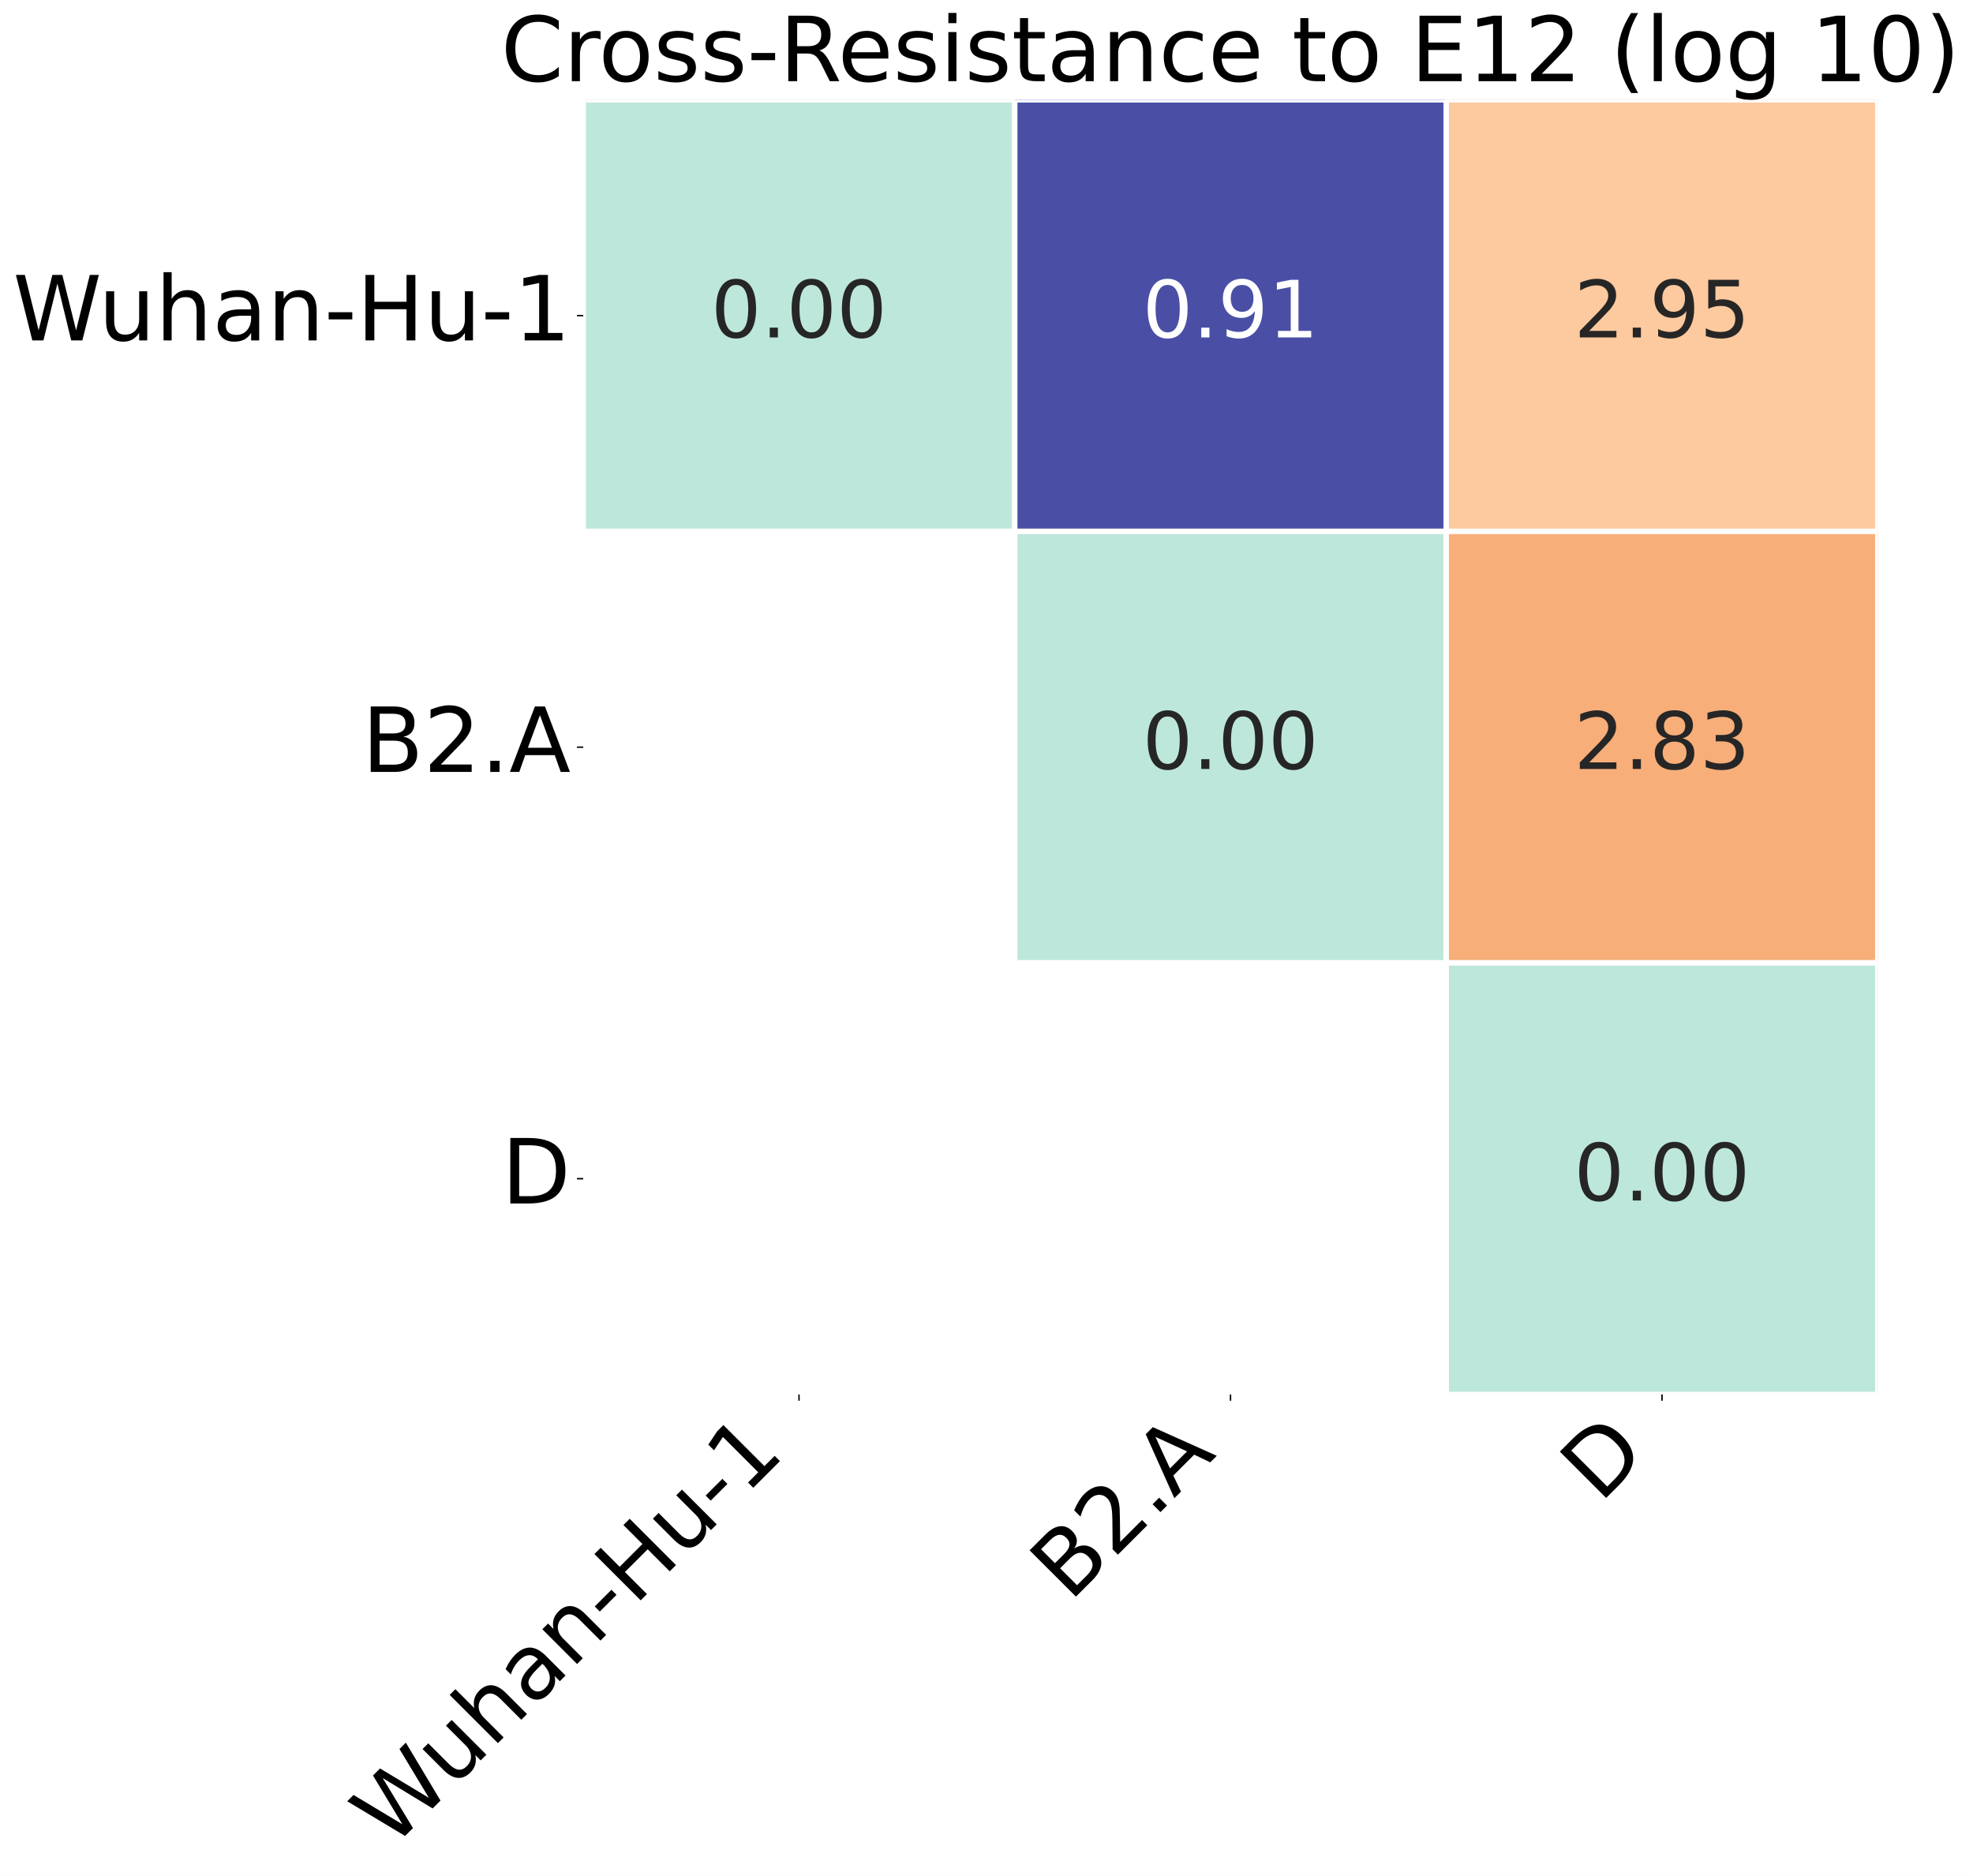
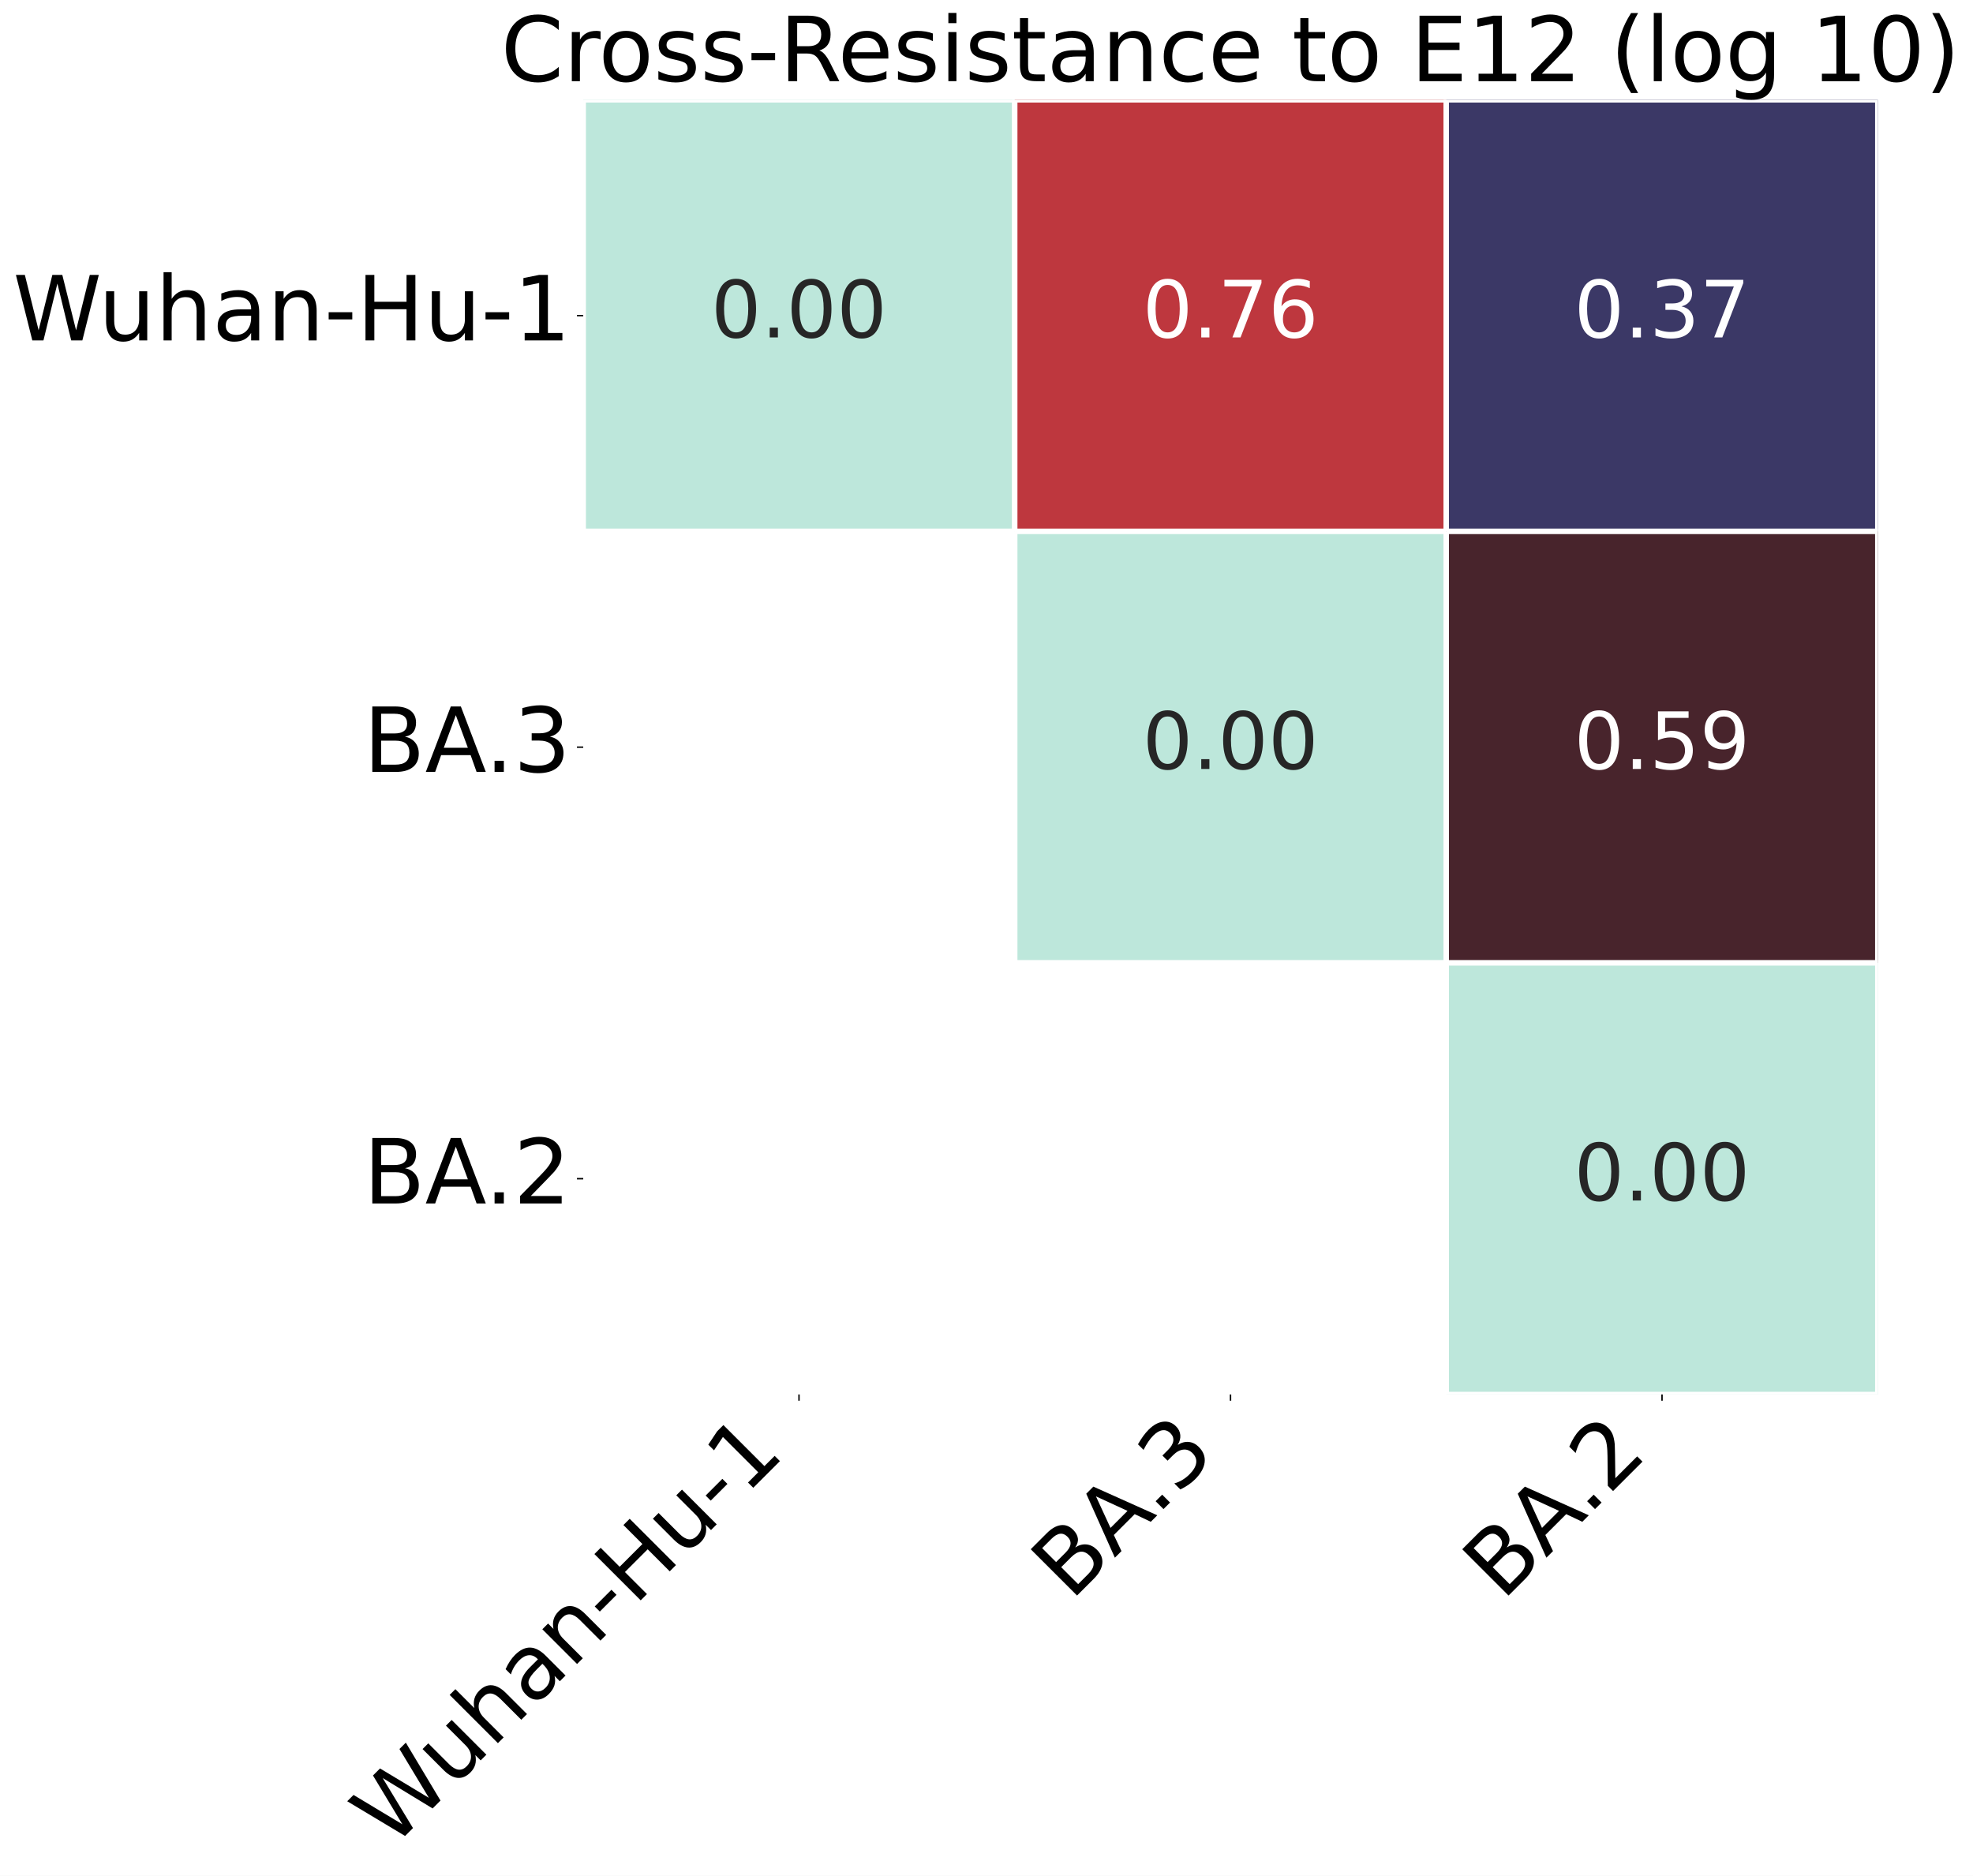
<svg xmlns="http://www.w3.org/2000/svg" xmlns:xlink="http://www.w3.org/1999/xlink" width="1098.44pt" height="1044.29pt" viewBox="0 0 1098.44 1044.29" version="1.1">
  <defs>
    <style type="text/css">*{stroke-linejoin: round; stroke-linecap: butt}</style>
  </defs>
  <g id="figure_1">
    <g id="patch_1">
      <path d="M 0 1044.29  L 1098.44 1044.29  L 1098.44 0  L 0 0  z " style="fill: #ffffff" />
    </g>
    <g id="axes_1">
      <g id="patch_2">
        <path d="M 324.708 776.311  L 1045.428 776.311  L 1045.428 55.591  L 324.708 55.591  z " style="fill: #ffffff" />
      </g>
      <g id="QuadMesh_1">
-         <path d="M 324.708 55.591  L 564.948 55.591  L 564.948 295.831  L 324.708 295.831  L 324.708 55.591  " clip-path="url(#pfc493ef1ac)" style="fill: #bde7db; stroke: #ffffff; stroke-width: 3" />
-         <path d="M 564.948 55.591  L 805.188 55.591  L 805.188 295.831  L 564.948 295.831  L 564.948 55.591  " clip-path="url(#pfc493ef1ac)" style="fill: #4a4fa5; stroke: #ffffff; stroke-width: 3" />
-         <path d="M 805.188 55.591  L 1045.428 55.591  L 1045.428 295.831  L 805.188 295.831  L 805.188 55.591  " clip-path="url(#pfc493ef1ac)" style="fill: #fdc99e; stroke: #ffffff; stroke-width: 3" />
-         <path d="M 324.708 295.831  L 564.948 295.831  L 564.948 536.071  L 324.708 536.071  L 324.708 295.831  " clip-path="url(#pfc493ef1ac)" style="fill: none; stroke: #ffffff; stroke-width: 3" />
-         <path d="M 564.948 295.831  L 805.188 295.831  L 805.188 536.071  L 564.948 536.071  L 564.948 295.831  " clip-path="url(#pfc493ef1ac)" style="fill: #bde7db; stroke: #ffffff; stroke-width: 3" />
-         <path d="M 805.188 295.831  L 1045.428 295.831  L 1045.428 536.071  L 805.188 536.071  L 805.188 295.831  " clip-path="url(#pfc493ef1ac)" style="fill: #f7ae79; stroke: #ffffff; stroke-width: 3" />
-         <path d="M 324.708 536.071  L 564.948 536.071  L 564.948 776.311  L 324.708 776.311  L 324.708 536.071  " clip-path="url(#pfc493ef1ac)" style="fill: none; stroke: #ffffff; stroke-width: 3" />
-         <path d="M 564.948 536.071  L 805.188 536.071  L 805.188 776.311  L 564.948 776.311  L 564.948 536.071  " clip-path="url(#pfc493ef1ac)" style="fill: none; stroke: #ffffff; stroke-width: 3" />
-         <path d="M 805.188 536.071  L 1045.428 536.071  L 1045.428 776.311  L 805.188 776.311  L 805.188 536.071  " clip-path="url(#pfc493ef1ac)" style="fill: #bde7db; stroke: #ffffff; stroke-width: 3" />
+         <path d="M 324.708 55.591  L 564.948 55.591  L 564.948 295.831  L 324.708 295.831  L 324.708 55.591  " clip-path="url(#pd7299ed8ec)" style="fill: #bde7db; stroke: #ffffff; stroke-width: 3" />
+         <path d="M 564.948 55.591  L 805.188 55.591  L 805.188 295.831  L 564.948 295.831  L 564.948 55.591  " clip-path="url(#pd7299ed8ec)" style="fill: #be373e; stroke: #ffffff; stroke-width: 3" />
+         <path d="M 805.188 55.591  L 1045.428 55.591  L 1045.428 295.831  L 805.188 295.831  L 805.188 55.591  " clip-path="url(#pd7299ed8ec)" style="fill: #3b3866; stroke: #ffffff; stroke-width: 3" />
+         <path d="M 324.708 295.831  L 564.948 295.831  L 564.948 536.071  L 324.708 536.071  L 324.708 295.831  " clip-path="url(#pd7299ed8ec)" style="fill: none; stroke: #ffffff; stroke-width: 3" />
+         <path d="M 564.948 295.831  L 805.188 295.831  L 805.188 536.071  L 564.948 536.071  L 564.948 295.831  " clip-path="url(#pd7299ed8ec)" style="fill: #bde7db; stroke: #ffffff; stroke-width: 3" />
+         <path d="M 805.188 295.831  L 1045.428 295.831  L 1045.428 536.071  L 805.188 536.071  L 805.188 295.831  " clip-path="url(#pd7299ed8ec)" style="fill: #48242c; stroke: #ffffff; stroke-width: 3" />
+         <path d="M 324.708 536.071  L 564.948 536.071  L 564.948 776.311  L 324.708 776.311  L 324.708 536.071  " clip-path="url(#pd7299ed8ec)" style="fill: none; stroke: #ffffff; stroke-width: 3" />
+         <path d="M 564.948 536.071  L 805.188 536.071  L 805.188 776.311  L 564.948 776.311  L 564.948 536.071  " clip-path="url(#pd7299ed8ec)" style="fill: none; stroke: #ffffff; stroke-width: 3" />
+         <path d="M 805.188 536.071  L 1045.428 536.071  L 1045.428 776.311  L 805.188 776.311  L 805.188 536.071  " clip-path="url(#pd7299ed8ec)" style="fill: #bde7db; stroke: #ffffff; stroke-width: 3" />
      </g>
      <g id="matplotlib.axis_1">
        <g id="xtick_1">
          <g id="line2d_1">
            <defs>
-               <path id="m87494d707e" d="M 0 0  L 0 3.5  " style="stroke: #000000; stroke-width: 0.8" />
+               <path id="mb2ca4b9cd0" d="M 0 0  L 0 3.5  " style="stroke: #000000; stroke-width: 0.8" />
            </defs>
            <g>
-               <use xlink:href="#m87494d707e" x="444.828" y="776.311" style="stroke: #000000; stroke-width: 0.8" />
+               <use xlink:href="#mb2ca4b9cd0" x="444.828" y="776.311" style="stroke: #000000; stroke-width: 0.8" />
            </g>
          </g>
          <g id="text_1">
            <g transform="translate(217.9128 1029.737) rotate(-45) scale(0.5 -0.5)">
              <defs>
                <path id="DejaVuSans-57" d="M 213 4666  L 850 4666  L 1831 722  L 2809 4666  L 3519 4666  L 4500 722  L 5478 4666  L 6119 4666  L 4947 0  L 4153 0  L 3169 4050  L 2175 0  L 1381 0  L 213 4666  z " transform="scale(0.015625)" />
                <path id="DejaVuSans-75" d="M 544 1381  L 544 3500  L 1119 3500  L 1119 1403  Q 1119 906 1312 657  Q 1506 409 1894 409  Q 2359 409 2629 706  Q 2900 1003 2900 1516  L 2900 3500  L 3475 3500  L 3475 0  L 2900 0  L 2900 538  Q 2691 219 2414 64  Q 2138 -91 1772 -91  Q 1169 -91 856 284  Q 544 659 544 1381  z M 1991 3584  L 1991 3584  z " transform="scale(0.015625)" />
                <path id="DejaVuSans-68" d="M 3513 2113  L 3513 0  L 2938 0  L 2938 2094  Q 2938 2591 2744 2837  Q 2550 3084 2163 3084  Q 1697 3084 1428 2787  Q 1159 2491 1159 1978  L 1159 0  L 581 0  L 581 4863  L 1159 4863  L 1159 2956  Q 1366 3272 1645 3428  Q 1925 3584 2291 3584  Q 2894 3584 3203 3211  Q 3513 2838 3513 2113  z " transform="scale(0.015625)" />
                <path id="DejaVuSans-61" d="M 2194 1759  Q 1497 1759 1228 1600  Q 959 1441 959 1056  Q 959 750 1161 570  Q 1363 391 1709 391  Q 2188 391 2477 730  Q 2766 1069 2766 1631  L 2766 1759  L 2194 1759  z M 3341 1997  L 3341 0  L 2766 0  L 2766 531  Q 2569 213 2275 61  Q 1981 -91 1556 -91  Q 1019 -91 701 211  Q 384 513 384 1019  Q 384 1609 779 1909  Q 1175 2209 1959 2209  L 2766 2209  L 2766 2266  Q 2766 2663 2505 2880  Q 2244 3097 1772 3097  Q 1472 3097 1187 3025  Q 903 2953 641 2809  L 641 3341  Q 956 3463 1253 3523  Q 1550 3584 1831 3584  Q 2591 3584 2966 3190  Q 3341 2797 3341 1997  z " transform="scale(0.015625)" />
                <path id="DejaVuSans-6e" d="M 3513 2113  L 3513 0  L 2938 0  L 2938 2094  Q 2938 2591 2744 2837  Q 2550 3084 2163 3084  Q 1697 3084 1428 2787  Q 1159 2491 1159 1978  L 1159 0  L 581 0  L 581 3500  L 1159 3500  L 1159 2956  Q 1366 3272 1645 3428  Q 1925 3584 2291 3584  Q 2894 3584 3203 3211  Q 3513 2838 3513 2113  z " transform="scale(0.015625)" />
                <path id="DejaVuSans-2d" d="M 313 2009  L 1997 2009  L 1997 1497  L 313 1497  L 313 2009  z " transform="scale(0.015625)" />
                <path id="DejaVuSans-48" d="M 628 4666  L 1259 4666  L 1259 2753  L 3553 2753  L 3553 4666  L 4184 4666  L 4184 0  L 3553 0  L 3553 2222  L 1259 2222  L 1259 0  L 628 0  L 628 4666  z " transform="scale(0.015625)" />
                <path id="DejaVuSans-31" d="M 794 531  L 1825 531  L 1825 4091  L 703 3866  L 703 4441  L 1819 4666  L 2450 4666  L 2450 531  L 3481 531  L 3481 0  L 794 0  L 794 531  z " transform="scale(0.015625)" />
              </defs>
              <use xlink:href="#DejaVuSans-57" />
              <use xlink:href="#DejaVuSans-75" x="95.252" />
              <use xlink:href="#DejaVuSans-68" x="158.631" />
              <use xlink:href="#DejaVuSans-61" x="222.01" />
              <use xlink:href="#DejaVuSans-6e" x="283.289" />
              <use xlink:href="#DejaVuSans-2d" x="346.668" />
              <use xlink:href="#DejaVuSans-48" x="382.752" />
              <use xlink:href="#DejaVuSans-75" x="457.947" />
              <use xlink:href="#DejaVuSans-2d" x="521.326" />
              <use xlink:href="#DejaVuSans-31" x="557.41" />
            </g>
          </g>
        </g>
        <g id="xtick_2">
          <g id="line2d_2">
            <g>
-               <use xlink:href="#m87494d707e" x="685.068" y="776.311" style="stroke: #000000; stroke-width: 0.8" />
+               <use xlink:href="#mb2ca4b9cd0" x="685.068" y="776.311" style="stroke: #000000; stroke-width: 0.8" />
            </g>
          </g>
          <g id="text_2">
-             <g transform="translate(595.5415 892.3487) rotate(-45) scale(0.5 -0.5)">
+             <g transform="translate(596.1602 891.73) rotate(-45) scale(0.5 -0.5)">
              <defs>
                <path id="DejaVuSans-42" d="M 1259 2228  L 1259 519  L 2272 519  Q 2781 519 3026 730  Q 3272 941 3272 1375  Q 3272 1813 3026 2020  Q 2781 2228 2272 2228  L 1259 2228  z M 1259 4147  L 1259 2741  L 2194 2741  Q 2656 2741 2882 2914  Q 3109 3088 3109 3444  Q 3109 3797 2882 3972  Q 2656 4147 2194 4147  L 1259 4147  z M 628 4666  L 2241 4666  Q 2963 4666 3353 4366  Q 3744 4066 3744 3513  Q 3744 3084 3544 2831  Q 3344 2578 2956 2516  Q 3422 2416 3680 2098  Q 3938 1781 3938 1306  Q 3938 681 3513 340  Q 3088 0 2303 0  L 628 0  L 628 4666  z " transform="scale(0.015625)" />
-                 <path id="DejaVuSans-32" d="M 1228 531  L 3431 531  L 3431 0  L 469 0  L 469 531  Q 828 903 1448 1529  Q 2069 2156 2228 2338  Q 2531 2678 2651 2914  Q 2772 3150 2772 3378  Q 2772 3750 2511 3984  Q 2250 4219 1831 4219  Q 1534 4219 1204 4116  Q 875 4013 500 3803  L 500 4441  Q 881 4594 1212 4672  Q 1544 4750 1819 4750  Q 2544 4750 2975 4387  Q 3406 4025 3406 3419  Q 3406 3131 3298 2873  Q 3191 2616 2906 2266  Q 2828 2175 2409 1742  Q 1991 1309 1228 531  z " transform="scale(0.015625)" />
+                 <path id="DejaVuSans-41" d="M 2188 4044  L 1331 1722  L 3047 1722  L 2188 4044  z M 1831 4666  L 2547 4666  L 4325 0  L 3669 0  L 3244 1197  L 1141 1197  L 716 0  L 50 0  L 1831 4666  z " transform="scale(0.015625)" />
                <path id="DejaVuSans-2e" d="M 684 794  L 1344 794  L 1344 0  L 684 0  L 684 794  z " transform="scale(0.015625)" />
-                 <path id="DejaVuSans-41" d="M 2188 4044  L 1331 1722  L 3047 1722  L 2188 4044  z M 1831 4666  L 2547 4666  L 4325 0  L 3669 0  L 3244 1197  L 1141 1197  L 716 0  L 50 0  L 1831 4666  z " transform="scale(0.015625)" />
+                 <path id="DejaVuSans-33" d="M 2597 2516  Q 3050 2419 3304 2112  Q 3559 1806 3559 1356  Q 3559 666 3084 287  Q 2609 -91 1734 -91  Q 1441 -91 1130 -33  Q 819 25 488 141  L 488 750  Q 750 597 1062 519  Q 1375 441 1716 441  Q 2309 441 2620 675  Q 2931 909 2931 1356  Q 2931 1769 2642 2001  Q 2353 2234 1838 2234  L 1294 2234  L 1294 2753  L 1863 2753  Q 2328 2753 2575 2939  Q 2822 3125 2822 3475  Q 2822 3834 2567 4026  Q 2313 4219 1838 4219  Q 1578 4219 1281 4162  Q 984 4106 628 3988  L 628 4550  Q 988 4650 1302 4700  Q 1616 4750 1894 4750  Q 2613 4750 3031 4423  Q 3450 4097 3450 3541  Q 3450 3153 3228 2886  Q 3006 2619 2597 2516  z " transform="scale(0.015625)" />
              </defs>
              <use xlink:href="#DejaVuSans-42" />
-               <use xlink:href="#DejaVuSans-32" x="68.604" />
-               <use xlink:href="#DejaVuSans-2e" x="132.227" />
-               <use xlink:href="#DejaVuSans-41" x="164.014" />
+               <use xlink:href="#DejaVuSans-41" x="68.604" />
+               <use xlink:href="#DejaVuSans-2e" x="135.262" />
+               <use xlink:href="#DejaVuSans-33" x="167.049" />
            </g>
          </g>
        </g>
        <g id="xtick_3">
          <g id="line2d_3">
            <g>
-               <use xlink:href="#m87494d707e" x="925.308" y="776.311" style="stroke: #000000; stroke-width: 0.8" />
+               <use xlink:href="#mb2ca4b9cd0" x="925.308" y="776.311" style="stroke: #000000; stroke-width: 0.8" />
            </g>
          </g>
          <g id="text_3">
-             <g transform="translate(890.7314 837.3988) rotate(-45) scale(0.5 -0.5)">
+             <g transform="translate(836.4002 891.73) rotate(-45) scale(0.5 -0.5)">
              <defs>
-                 <path id="DejaVuSans-44" d="M 1259 4147  L 1259 519  L 2022 519  Q 2988 519 3436 956  Q 3884 1394 3884 2338  Q 3884 3275 3436 3711  Q 2988 4147 2022 4147  L 1259 4147  z M 628 4666  L 1925 4666  Q 3281 4666 3915 4102  Q 4550 3538 4550 2338  Q 4550 1131 3912 565  Q 3275 0 1925 0  L 628 0  L 628 4666  z " transform="scale(0.015625)" />
+                 <path id="DejaVuSans-32" d="M 1228 531  L 3431 531  L 3431 0  L 469 0  L 469 531  Q 828 903 1448 1529  Q 2069 2156 2228 2338  Q 2531 2678 2651 2914  Q 2772 3150 2772 3378  Q 2772 3750 2511 3984  Q 2250 4219 1831 4219  Q 1534 4219 1204 4116  Q 875 4013 500 3803  L 500 4441  Q 881 4594 1212 4672  Q 1544 4750 1819 4750  Q 2544 4750 2975 4387  Q 3406 4025 3406 3419  Q 3406 3131 3298 2873  Q 3191 2616 2906 2266  Q 2828 2175 2409 1742  Q 1991 1309 1228 531  z " transform="scale(0.015625)" />
              </defs>
-               <use xlink:href="#DejaVuSans-44" />
+               <use xlink:href="#DejaVuSans-42" />
+               <use xlink:href="#DejaVuSans-41" x="68.604" />
+               <use xlink:href="#DejaVuSans-2e" x="135.262" />
+               <use xlink:href="#DejaVuSans-32" x="167.049" />
            </g>
          </g>
        </g>
      </g>
      <g id="matplotlib.axis_2">
        <g id="ytick_1">
          <g id="line2d_4">
            <defs>
-               <path id="m04b8d1a18f" d="M 0 0  L -3.5 0  " style="stroke: #000000; stroke-width: 0.8" />
+               <path id="ma4ac56c09f" d="M 0 0  L -3.5 0  " style="stroke: #000000; stroke-width: 0.8" />
            </defs>
            <g>
-               <use xlink:href="#m04b8d1a18f" x="324.708" y="175.711" style="stroke: #000000; stroke-width: 0.8" />
+               <use xlink:href="#ma4ac56c09f" x="324.708" y="175.711" style="stroke: #000000; stroke-width: 0.8" />
            </g>
          </g>
          <g id="text_4">
            <g transform="translate(7.2 189.5075) scale(0.5 -0.5)">
              <use xlink:href="#DejaVuSans-57" />
              <use xlink:href="#DejaVuSans-75" x="95.252" />
              <use xlink:href="#DejaVuSans-68" x="158.631" />
              <use xlink:href="#DejaVuSans-61" x="222.01" />
              <use xlink:href="#DejaVuSans-6e" x="283.289" />
              <use xlink:href="#DejaVuSans-2d" x="346.668" />
              <use xlink:href="#DejaVuSans-48" x="382.752" />
              <use xlink:href="#DejaVuSans-75" x="457.947" />
              <use xlink:href="#DejaVuSans-2d" x="521.326" />
              <use xlink:href="#DejaVuSans-31" x="557.41" />
            </g>
          </g>
        </g>
        <g id="ytick_2">
          <g id="line2d_5">
            <g>
-               <use xlink:href="#m04b8d1a18f" x="324.708" y="415.951" style="stroke: #000000; stroke-width: 0.8" />
+               <use xlink:href="#ma4ac56c09f" x="324.708" y="415.951" style="stroke: #000000; stroke-width: 0.8" />
            </g>
          </g>
          <g id="text_5">
-             <g transform="translate(201.4969 429.7475) scale(0.5 -0.5)">
-               <use xlink:href="#DejaVuSans-42" />
-               <use xlink:href="#DejaVuSans-32" x="68.604" />
-               <use xlink:href="#DejaVuSans-2e" x="132.227" />
-               <use xlink:href="#DejaVuSans-41" x="164.014" />
+             <g transform="translate(202.3719 429.7475) scale(0.5 -0.5)">
+               <use xlink:href="#DejaVuSans-42" />
+               <use xlink:href="#DejaVuSans-41" x="68.604" />
+               <use xlink:href="#DejaVuSans-2e" x="135.262" />
+               <use xlink:href="#DejaVuSans-33" x="167.049" />
            </g>
          </g>
        </g>
        <g id="ytick_3">
          <g id="line2d_6">
            <g>
-               <use xlink:href="#m04b8d1a18f" x="324.708" y="656.191" style="stroke: #000000; stroke-width: 0.8" />
+               <use xlink:href="#ma4ac56c09f" x="324.708" y="656.191" style="stroke: #000000; stroke-width: 0.8" />
            </g>
          </g>
          <g id="text_6">
-             <g transform="translate(279.2078 669.9875) scale(0.5 -0.5)">
-               <use xlink:href="#DejaVuSans-44" />
+             <g transform="translate(202.3719 669.9875) scale(0.5 -0.5)">
+               <use xlink:href="#DejaVuSans-42" />
+               <use xlink:href="#DejaVuSans-41" x="68.604" />
+               <use xlink:href="#DejaVuSans-2e" x="135.262" />
+               <use xlink:href="#DejaVuSans-32" x="167.049" />
            </g>
          </g>
        </g>
      </g>
      <g id="text_7">
        <g style="fill: #262626" transform="translate(395.8434 187.8519) scale(0.44 -0.44)">
          <defs>
            <path id="DejaVuSans-30" d="M 2034 4250  Q 1547 4250 1301 3770  Q 1056 3291 1056 2328  Q 1056 1369 1301 889  Q 1547 409 2034 409  Q 2525 409 2770 889  Q 3016 1369 3016 2328  Q 3016 3291 2770 3770  Q 2525 4250 2034 4250  z M 2034 4750  Q 2819 4750 3233 4129  Q 3647 3509 3647 2328  Q 3647 1150 3233 529  Q 2819 -91 2034 -91  Q 1250 -91 836 529  Q 422 1150 422 2328  Q 422 3509 836 4129  Q 1250 4750 2034 4750  z " transform="scale(0.015625)" />
          </defs>
          <use xlink:href="#DejaVuSans-30" />
          <use xlink:href="#DejaVuSans-2e" x="63.623" />
          <use xlink:href="#DejaVuSans-30" x="95.41" />
          <use xlink:href="#DejaVuSans-30" x="159.033" />
        </g>
      </g>
      <g id="text_8">
        <g style="fill: #ffffff" transform="translate(636.0834 187.8519) scale(0.44 -0.44)">
          <defs>
-             <path id="DejaVuSans-39" d="M 703 97  L 703 672  Q 941 559 1184 500  Q 1428 441 1663 441  Q 2288 441 2617 861  Q 2947 1281 2994 2138  Q 2813 1869 2534 1725  Q 2256 1581 1919 1581  Q 1219 1581 811 2004  Q 403 2428 403 3163  Q 403 3881 828 4315  Q 1253 4750 1959 4750  Q 2769 4750 3195 4129  Q 3622 3509 3622 2328  Q 3622 1225 3098 567  Q 2575 -91 1691 -91  Q 1453 -91 1209 -44  Q 966 3 703 97  z M 1959 2075  Q 2384 2075 2632 2365  Q 2881 2656 2881 3163  Q 2881 3666 2632 3958  Q 2384 4250 1959 4250  Q 1534 4250 1286 3958  Q 1038 3666 1038 3163  Q 1038 2656 1286 2365  Q 1534 2075 1959 2075  z " transform="scale(0.015625)" />
-           </defs>
-           <use xlink:href="#DejaVuSans-30" />
-           <use xlink:href="#DejaVuSans-2e" x="63.623" />
-           <use xlink:href="#DejaVuSans-39" x="95.41" />
-           <use xlink:href="#DejaVuSans-31" x="159.033" />
+             <path id="DejaVuSans-37" d="M 525 4666  L 3525 4666  L 3525 4397  L 1831 0  L 1172 0  L 2766 4134  L 525 4134  L 525 4666  z " transform="scale(0.015625)" />
+             <path id="DejaVuSans-36" d="M 2113 2584  Q 1688 2584 1439 2293  Q 1191 2003 1191 1497  Q 1191 994 1439 701  Q 1688 409 2113 409  Q 2538 409 2786 701  Q 3034 994 3034 1497  Q 3034 2003 2786 2293  Q 2538 2584 2113 2584  z M 3366 4563  L 3366 3988  Q 3128 4100 2886 4159  Q 2644 4219 2406 4219  Q 1781 4219 1451 3797  Q 1122 3375 1075 2522  Q 1259 2794 1537 2939  Q 1816 3084 2150 3084  Q 2853 3084 3261 2657  Q 3669 2231 3669 1497  Q 3669 778 3244 343  Q 2819 -91 2113 -91  Q 1303 -91 875 529  Q 447 1150 447 2328  Q 447 3434 972 4092  Q 1497 4750 2381 4750  Q 2619 4750 2861 4703  Q 3103 4656 3366 4563  z " transform="scale(0.015625)" />
+           </defs>
+           <use xlink:href="#DejaVuSans-30" />
+           <use xlink:href="#DejaVuSans-2e" x="63.623" />
+           <use xlink:href="#DejaVuSans-37" x="95.41" />
+           <use xlink:href="#DejaVuSans-36" x="159.033" />
        </g>
      </g>
      <g id="text_9">
-         <g style="fill: #262626" transform="translate(876.3234 187.8519) scale(0.44 -0.44)">
-           <defs>
-             <path id="DejaVuSans-35" d="M 691 4666  L 3169 4666  L 3169 4134  L 1269 4134  L 1269 2991  Q 1406 3038 1543 3061  Q 1681 3084 1819 3084  Q 2600 3084 3056 2656  Q 3513 2228 3513 1497  Q 3513 744 3044 326  Q 2575 -91 1722 -91  Q 1428 -91 1123 -41  Q 819 9 494 109  L 494 744  Q 775 591 1075 516  Q 1375 441 1709 441  Q 2250 441 2565 725  Q 2881 1009 2881 1497  Q 2881 1984 2565 2268  Q 2250 2553 1709 2553  Q 1456 2553 1204 2497  Q 953 2441 691 2322  L 691 4666  z " transform="scale(0.015625)" />
-           </defs>
-           <use xlink:href="#DejaVuSans-32" />
-           <use xlink:href="#DejaVuSans-2e" x="63.623" />
-           <use xlink:href="#DejaVuSans-39" x="95.41" />
-           <use xlink:href="#DejaVuSans-35" x="159.033" />
+         <g style="fill: #ffffff" transform="translate(876.3234 187.8519) scale(0.44 -0.44)">
+           <use xlink:href="#DejaVuSans-30" />
+           <use xlink:href="#DejaVuSans-2e" x="63.623" />
+           <use xlink:href="#DejaVuSans-33" x="95.41" />
+           <use xlink:href="#DejaVuSans-37" x="159.033" />
        </g>
      </g>
      <g id="text_10">
        <g style="fill: #262626" transform="translate(636.0834 428.0919) scale(0.44 -0.44)">
          <use xlink:href="#DejaVuSans-30" />
          <use xlink:href="#DejaVuSans-2e" x="63.623" />
          <use xlink:href="#DejaVuSans-30" x="95.41" />
          <use xlink:href="#DejaVuSans-30" x="159.033" />
        </g>
      </g>
      <g id="text_11">
-         <g style="fill: #262626" transform="translate(876.3234 428.0919) scale(0.44 -0.44)">
-           <defs>
-             <path id="DejaVuSans-38" d="M 2034 2216  Q 1584 2216 1326 1975  Q 1069 1734 1069 1313  Q 1069 891 1326 650  Q 1584 409 2034 409  Q 2484 409 2743 651  Q 3003 894 3003 1313  Q 3003 1734 2745 1975  Q 2488 2216 2034 2216  z M 1403 2484  Q 997 2584 770 2862  Q 544 3141 544 3541  Q 544 4100 942 4425  Q 1341 4750 2034 4750  Q 2731 4750 3128 4425  Q 3525 4100 3525 3541  Q 3525 3141 3298 2862  Q 3072 2584 2669 2484  Q 3125 2378 3379 2068  Q 3634 1759 3634 1313  Q 3634 634 3220 271  Q 2806 -91 2034 -91  Q 1263 -91 848 271  Q 434 634 434 1313  Q 434 1759 690 2068  Q 947 2378 1403 2484  z M 1172 3481  Q 1172 3119 1398 2916  Q 1625 2713 2034 2713  Q 2441 2713 2670 2916  Q 2900 3119 2900 3481  Q 2900 3844 2670 4047  Q 2441 4250 2034 4250  Q 1625 4250 1398 4047  Q 1172 3844 1172 3481  z " transform="scale(0.015625)" />
-             <path id="DejaVuSans-33" d="M 2597 2516  Q 3050 2419 3304 2112  Q 3559 1806 3559 1356  Q 3559 666 3084 287  Q 2609 -91 1734 -91  Q 1441 -91 1130 -33  Q 819 25 488 141  L 488 750  Q 750 597 1062 519  Q 1375 441 1716 441  Q 2309 441 2620 675  Q 2931 909 2931 1356  Q 2931 1769 2642 2001  Q 2353 2234 1838 2234  L 1294 2234  L 1294 2753  L 1863 2753  Q 2328 2753 2575 2939  Q 2822 3125 2822 3475  Q 2822 3834 2567 4026  Q 2313 4219 1838 4219  Q 1578 4219 1281 4162  Q 984 4106 628 3988  L 628 4550  Q 988 4650 1302 4700  Q 1616 4750 1894 4750  Q 2613 4750 3031 4423  Q 3450 4097 3450 3541  Q 3450 3153 3228 2886  Q 3006 2619 2597 2516  z " transform="scale(0.015625)" />
-           </defs>
-           <use xlink:href="#DejaVuSans-32" />
-           <use xlink:href="#DejaVuSans-2e" x="63.623" />
-           <use xlink:href="#DejaVuSans-38" x="95.41" />
-           <use xlink:href="#DejaVuSans-33" x="159.033" />
+         <g style="fill: #ffffff" transform="translate(876.3234 428.0919) scale(0.44 -0.44)">
+           <defs>
+             <path id="DejaVuSans-35" d="M 691 4666  L 3169 4666  L 3169 4134  L 1269 4134  L 1269 2991  Q 1406 3038 1543 3061  Q 1681 3084 1819 3084  Q 2600 3084 3056 2656  Q 3513 2228 3513 1497  Q 3513 744 3044 326  Q 2575 -91 1722 -91  Q 1428 -91 1123 -41  Q 819 9 494 109  L 494 744  Q 775 591 1075 516  Q 1375 441 1709 441  Q 2250 441 2565 725  Q 2881 1009 2881 1497  Q 2881 1984 2565 2268  Q 2250 2553 1709 2553  Q 1456 2553 1204 2497  Q 953 2441 691 2322  L 691 4666  z " transform="scale(0.015625)" />
+             <path id="DejaVuSans-39" d="M 703 97  L 703 672  Q 941 559 1184 500  Q 1428 441 1663 441  Q 2288 441 2617 861  Q 2947 1281 2994 2138  Q 2813 1869 2534 1725  Q 2256 1581 1919 1581  Q 1219 1581 811 2004  Q 403 2428 403 3163  Q 403 3881 828 4315  Q 1253 4750 1959 4750  Q 2769 4750 3195 4129  Q 3622 3509 3622 2328  Q 3622 1225 3098 567  Q 2575 -91 1691 -91  Q 1453 -91 1209 -44  Q 966 3 703 97  z M 1959 2075  Q 2384 2075 2632 2365  Q 2881 2656 2881 3163  Q 2881 3666 2632 3958  Q 2384 4250 1959 4250  Q 1534 4250 1286 3958  Q 1038 3666 1038 3163  Q 1038 2656 1286 2365  Q 1534 2075 1959 2075  z " transform="scale(0.015625)" />
+           </defs>
+           <use xlink:href="#DejaVuSans-30" />
+           <use xlink:href="#DejaVuSans-2e" x="63.623" />
+           <use xlink:href="#DejaVuSans-35" x="95.41" />
+           <use xlink:href="#DejaVuSans-39" x="159.033" />
        </g>
      </g>
      <g id="text_12">
        <g style="fill: #262626" transform="translate(876.3234 668.3319) scale(0.44 -0.44)">
          <use xlink:href="#DejaVuSans-30" />
          <use xlink:href="#DejaVuSans-2e" x="63.623" />
          <use xlink:href="#DejaVuSans-30" x="95.41" />
          <use xlink:href="#DejaVuSans-30" x="159.033" />
        </g>
      </g>
      <g id="text_13">
        <g transform="translate(278.8959 45.19219) scale(0.5 -0.5)">
          <defs>
            <path id="DejaVuSans-43" d="M 4122 4306  L 4122 3641  Q 3803 3938 3442 4084  Q 3081 4231 2675 4231  Q 1875 4231 1450 3742  Q 1025 3253 1025 2328  Q 1025 1406 1450 917  Q 1875 428 2675 428  Q 3081 428 3442 575  Q 3803 722 4122 1019  L 4122 359  Q 3791 134 3420 21  Q 3050 -91 2638 -91  Q 1578 -91 968 557  Q 359 1206 359 2328  Q 359 3453 968 4101  Q 1578 4750 2638 4750  Q 3056 4750 3426 4639  Q 3797 4528 4122 4306  z " transform="scale(0.015625)" />
            <path id="DejaVuSans-72" d="M 2631 2963  Q 2534 3019 2420 3045  Q 2306 3072 2169 3072  Q 1681 3072 1420 2755  Q 1159 2438 1159 1844  L 1159 0  L 581 0  L 581 3500  L 1159 3500  L 1159 2956  Q 1341 3275 1631 3429  Q 1922 3584 2338 3584  Q 2397 3584 2469 3576  Q 2541 3569 2628 3553  L 2631 2963  z " transform="scale(0.015625)" />
            <path id="DejaVuSans-6f" d="M 1959 3097  Q 1497 3097 1228 2736  Q 959 2375 959 1747  Q 959 1119 1226 758  Q 1494 397 1959 397  Q 2419 397 2687 759  Q 2956 1122 2956 1747  Q 2956 2369 2687 2733  Q 2419 3097 1959 3097  z M 1959 3584  Q 2709 3584 3137 3096  Q 3566 2609 3566 1747  Q 3566 888 3137 398  Q 2709 -91 1959 -91  Q 1206 -91 779 398  Q 353 888 353 1747  Q 353 2609 779 3096  Q 1206 3584 1959 3584  z " transform="scale(0.015625)" />
            <path id="DejaVuSans-73" d="M 2834 3397  L 2834 2853  Q 2591 2978 2328 3040  Q 2066 3103 1784 3103  Q 1356 3103 1142 2972  Q 928 2841 928 2578  Q 928 2378 1081 2264  Q 1234 2150 1697 2047  L 1894 2003  Q 2506 1872 2764 1633  Q 3022 1394 3022 966  Q 3022 478 2636 193  Q 2250 -91 1575 -91  Q 1294 -91 989 -36  Q 684 19 347 128  L 347 722  Q 666 556 975 473  Q 1284 391 1588 391  Q 1994 391 2212 530  Q 2431 669 2431 922  Q 2431 1156 2273 1281  Q 2116 1406 1581 1522  L 1381 1569  Q 847 1681 609 1914  Q 372 2147 372 2553  Q 372 3047 722 3315  Q 1072 3584 1716 3584  Q 2034 3584 2315 3537  Q 2597 3491 2834 3397  z " transform="scale(0.015625)" />
            <path id="DejaVuSans-52" d="M 2841 2188  Q 3044 2119 3236 1894  Q 3428 1669 3622 1275  L 4263 0  L 3584 0  L 2988 1197  Q 2756 1666 2539 1819  Q 2322 1972 1947 1972  L 1259 1972  L 1259 0  L 628 0  L 628 4666  L 2053 4666  Q 2853 4666 3247 4331  Q 3641 3997 3641 3322  Q 3641 2881 3436 2590  Q 3231 2300 2841 2188  z M 1259 4147  L 1259 2491  L 2053 2491  Q 2509 2491 2742 2702  Q 2975 2913 2975 3322  Q 2975 3731 2742 3939  Q 2509 4147 2053 4147  L 1259 4147  z " transform="scale(0.015625)" />
            <path id="DejaVuSans-65" d="M 3597 1894  L 3597 1613  L 953 1613  Q 991 1019 1311 708  Q 1631 397 2203 397  Q 2534 397 2845 478  Q 3156 559 3463 722  L 3463 178  Q 3153 47 2828 -22  Q 2503 -91 2169 -91  Q 1331 -91 842 396  Q 353 884 353 1716  Q 353 2575 817 3079  Q 1281 3584 2069 3584  Q 2775 3584 3186 3129  Q 3597 2675 3597 1894  z M 3022 2063  Q 3016 2534 2758 2815  Q 2500 3097 2075 3097  Q 1594 3097 1305 2825  Q 1016 2553 972 2059  L 3022 2063  z " transform="scale(0.015625)" />
            <path id="DejaVuSans-69" d="M 603 3500  L 1178 3500  L 1178 0  L 603 0  L 603 3500  z M 603 4863  L 1178 4863  L 1178 4134  L 603 4134  L 603 4863  z " transform="scale(0.015625)" />
            <path id="DejaVuSans-74" d="M 1172 4494  L 1172 3500  L 2356 3500  L 2356 3053  L 1172 3053  L 1172 1153  Q 1172 725 1289 603  Q 1406 481 1766 481  L 2356 481  L 2356 0  L 1766 0  Q 1100 0 847 248  Q 594 497 594 1153  L 594 3053  L 172 3053  L 172 3500  L 594 3500  L 594 4494  L 1172 4494  z " transform="scale(0.015625)" />
            <path id="DejaVuSans-63" d="M 3122 3366  L 3122 2828  Q 2878 2963 2633 3030  Q 2388 3097 2138 3097  Q 1578 3097 1268 2742  Q 959 2388 959 1747  Q 959 1106 1268 751  Q 1578 397 2138 397  Q 2388 397 2633 464  Q 2878 531 3122 666  L 3122 134  Q 2881 22 2623 -34  Q 2366 -91 2075 -91  Q 1284 -91 818 406  Q 353 903 353 1747  Q 353 2603 823 3093  Q 1294 3584 2113 3584  Q 2378 3584 2631 3529  Q 2884 3475 3122 3366  z " transform="scale(0.015625)" />
            <path id="DejaVuSans-20" transform="scale(0.015625)" />
            <path id="DejaVuSans-45" d="M 628 4666  L 3578 4666  L 3578 4134  L 1259 4134  L 1259 2753  L 3481 2753  L 3481 2222  L 1259 2222  L 1259 531  L 3634 531  L 3634 0  L 628 0  L 628 4666  z " transform="scale(0.015625)" />
            <path id="DejaVuSans-28" d="M 1984 4856  Q 1566 4138 1362 3434  Q 1159 2731 1159 2009  Q 1159 1288 1364 580  Q 1569 -128 1984 -844  L 1484 -844  Q 1016 -109 783 600  Q 550 1309 550 2009  Q 550 2706 781 3412  Q 1013 4119 1484 4856  L 1984 4856  z " transform="scale(0.015625)" />
            <path id="DejaVuSans-6c" d="M 603 4863  L 1178 4863  L 1178 0  L 603 0  L 603 4863  z " transform="scale(0.015625)" />
            <path id="DejaVuSans-67" d="M 2906 1791  Q 2906 2416 2648 2759  Q 2391 3103 1925 3103  Q 1463 3103 1205 2759  Q 947 2416 947 1791  Q 947 1169 1205 825  Q 1463 481 1925 481  Q 2391 481 2648 825  Q 2906 1169 2906 1791  z M 3481 434  Q 3481 -459 3084 -895  Q 2688 -1331 1869 -1331  Q 1566 -1331 1297 -1286  Q 1028 -1241 775 -1147  L 775 -588  Q 1028 -725 1275 -790  Q 1522 -856 1778 -856  Q 2344 -856 2625 -561  Q 2906 -266 2906 331  L 2906 616  Q 2728 306 2450 153  Q 2172 0 1784 0  Q 1141 0 747 490  Q 353 981 353 1791  Q 353 2603 747 3093  Q 1141 3584 1784 3584  Q 2172 3584 2450 3431  Q 2728 3278 2906 2969  L 2906 3500  L 3481 3500  L 3481 434  z " transform="scale(0.015625)" />
            <path id="DejaVuSans-29" d="M 513 4856  L 1013 4856  Q 1481 4119 1714 3412  Q 1947 2706 1947 2009  Q 1947 1309 1714 600  Q 1481 -109 1013 -844  L 513 -844  Q 928 -128 1133 580  Q 1338 1288 1338 2009  Q 1338 2731 1133 3434  Q 928 4138 513 4856  z " transform="scale(0.015625)" />
          </defs>
          <use xlink:href="#DejaVuSans-43" />
          <use xlink:href="#DejaVuSans-72" x="69.824" />
          <use xlink:href="#DejaVuSans-6f" x="108.688" />
          <use xlink:href="#DejaVuSans-73" x="169.869" />
          <use xlink:href="#DejaVuSans-73" x="221.969" />
          <use xlink:href="#DejaVuSans-2d" x="274.068" />
          <use xlink:href="#DejaVuSans-52" x="310.152" />
          <use xlink:href="#DejaVuSans-65" x="375.135" />
          <use xlink:href="#DejaVuSans-73" x="436.658" />
          <use xlink:href="#DejaVuSans-69" x="488.758" />
          <use xlink:href="#DejaVuSans-73" x="516.541" />
          <use xlink:href="#DejaVuSans-74" x="568.641" />
          <use xlink:href="#DejaVuSans-61" x="607.85" />
          <use xlink:href="#DejaVuSans-6e" x="669.129" />
          <use xlink:href="#DejaVuSans-63" x="732.508" />
          <use xlink:href="#DejaVuSans-65" x="787.488" />
          <use xlink:href="#DejaVuSans-20" x="849.012" />
          <use xlink:href="#DejaVuSans-74" x="880.799" />
          <use xlink:href="#DejaVuSans-6f" x="920.008" />
          <use xlink:href="#DejaVuSans-20" x="981.189" />
          <use xlink:href="#DejaVuSans-45" x="1012.977" />
          <use xlink:href="#DejaVuSans-31" x="1076.16" />
          <use xlink:href="#DejaVuSans-32" x="1139.783" />
          <use xlink:href="#DejaVuSans-20" x="1203.406" />
          <use xlink:href="#DejaVuSans-28" x="1235.193" />
          <use xlink:href="#DejaVuSans-6c" x="1274.207" />
          <use xlink:href="#DejaVuSans-6f" x="1301.99" />
          <use xlink:href="#DejaVuSans-67" x="1363.172" />
          <use xlink:href="#DejaVuSans-20" x="1426.648" />
          <use xlink:href="#DejaVuSans-31" x="1458.436" />
          <use xlink:href="#DejaVuSans-30" x="1522.059" />
          <use xlink:href="#DejaVuSans-29" x="1585.682" />
        </g>
      </g>
    </g>
  </g>
  <defs>
-     <clipPath id="pfc493ef1ac">
+     <clipPath id="pd7299ed8ec">
      <rect x="324.708" y="55.591" width="720.72" height="720.72" />
    </clipPath>
  </defs>
</svg>
